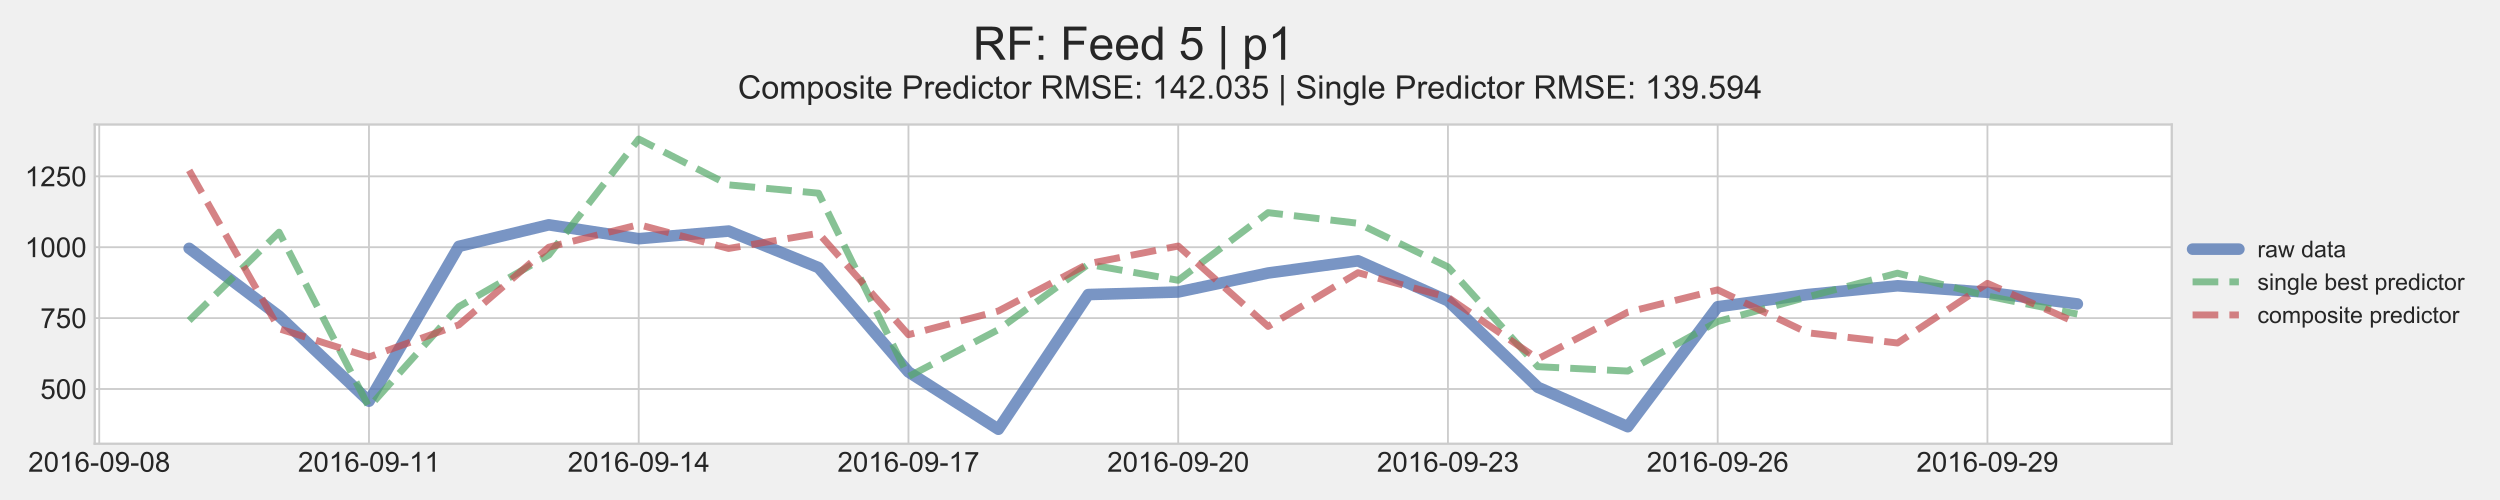
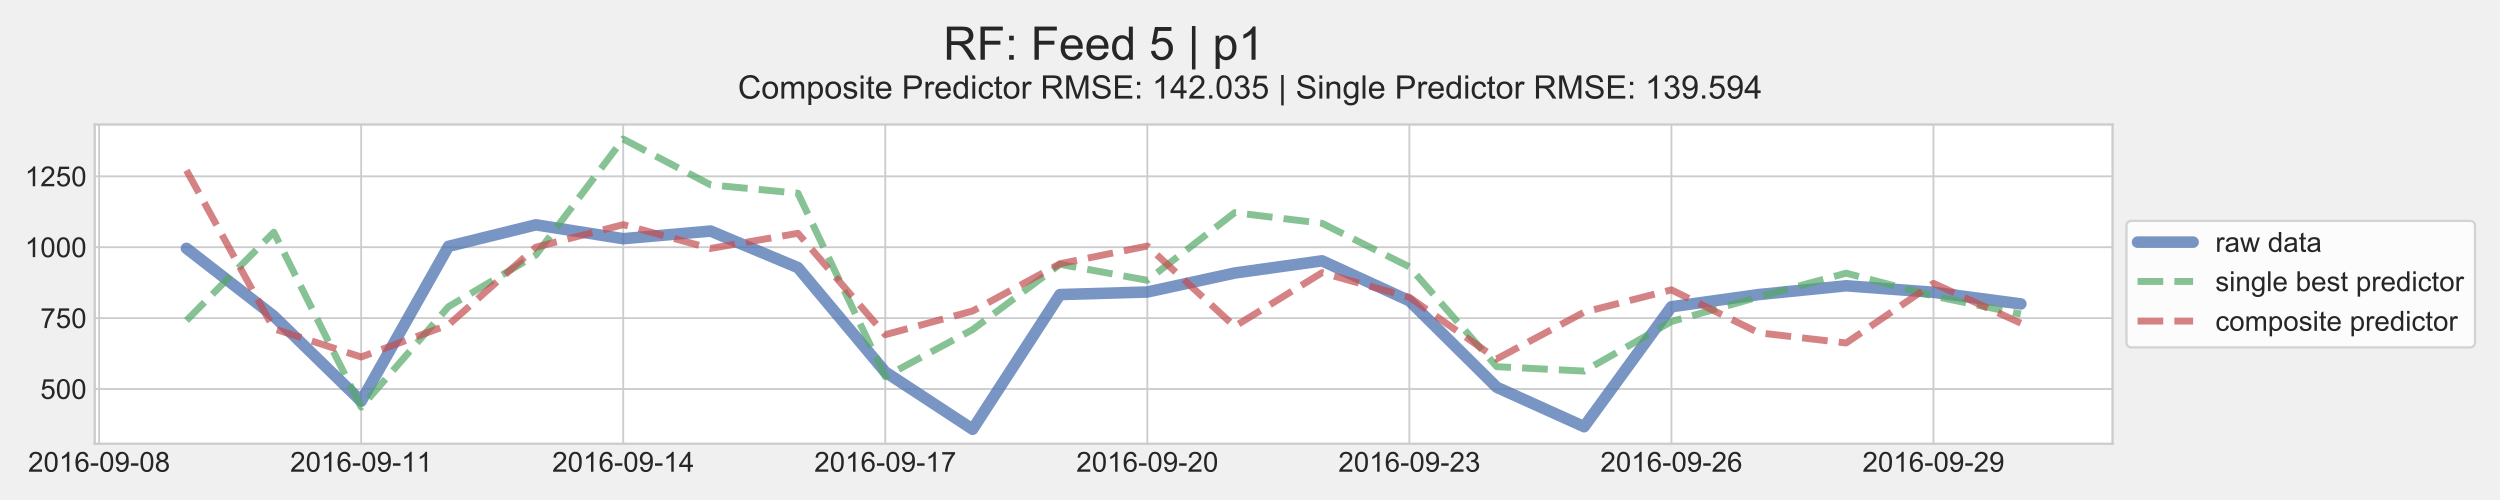
<svg xmlns="http://www.w3.org/2000/svg" xmlns:xlink="http://www.w3.org/1999/xlink" height="216pt" version="1.1" viewBox="0 0 1080 216" width="1080pt">
  <defs>
    <style type="text/css">
*{stroke-linecap:butt;stroke-linejoin:round;}
  </style>
  </defs>
  <g id="figure_1">
    <g id="patch_1">
      <path d="M 0 216  L 1080 216  L 1080 0  L 0 0  z " style="fill:none;" />
    </g>
    <g id="axes_1">
      <g id="patch_2">
-         <path d="M 40.925 191.7  L 938.2 191.7  L 938.2 53.8  L 40.925 53.8  z " style="fill:#ffffff;" />
+         <path d="M 40.925 191.7  L 912.625 191.7  L 912.625 53.8  L 40.925 53.8  z " style="fill:#ffffff;" />
      </g>
      <g id="matplotlib.axis_1">
        <g id="xtick_1">
          <g id="line2d_1">
-             <path clip-path="url(#pba08dff3b2)" d="M 42.867 191.7  L 42.867 53.8  " style="fill:none;stroke:#cccccc;stroke-linecap:round;stroke-width:0.8;" />
+             <path clip-path="url(#pf56fa32359)" d="M 42.812 191.7  L 42.812 53.8  " style="fill:none;stroke:#cccccc;stroke-linecap:round;stroke-width:0.8;" />
          </g>
          <g id="line2d_2" />
          <g id="text_1">
            <defs>
              <path d="M 50.344 8.453  L 50.344 0  L 3.031 0  Q 2.938 3.172 4.047 6.109  Q 5.859 10.938 9.828 15.625  Q 13.812 20.312 21.344 26.469  Q 33.016 36.031 37.109 41.625  Q 41.219 47.219 41.219 52.203  Q 41.219 57.422 37.469 61  Q 33.734 64.594 27.734 64.594  Q 21.391 64.594 17.578 60.781  Q 13.766 56.984 13.719 50.25  L 4.688 51.172  Q 5.609 61.281 11.656 66.578  Q 17.719 71.875 27.938 71.875  Q 38.234 71.875 44.234 66.156  Q 50.25 60.453 50.25 52  Q 50.25 47.703 48.484 43.547  Q 46.734 39.406 42.656 34.812  Q 38.578 30.219 29.109 22.219  Q 21.188 15.578 18.938 13.203  Q 16.703 10.844 15.234 8.453  z " id="ArialMT-32" />
              <path d="M 4.156 35.297  Q 4.156 48 6.766 55.734  Q 9.375 63.484 14.516 67.672  Q 19.672 71.875 27.484 71.875  Q 33.25 71.875 37.594 69.547  Q 41.938 67.234 44.766 62.859  Q 47.609 58.5 49.219 52.219  Q 50.828 45.953 50.828 35.297  Q 50.828 22.703 48.234 14.969  Q 45.656 7.234 40.5 3  Q 35.359 -1.219 27.484 -1.219  Q 17.141 -1.219 11.234 6.203  Q 4.156 15.141 4.156 35.297  z M 13.188 35.297  Q 13.188 17.672 17.312 11.828  Q 21.438 6 27.484 6  Q 33.547 6 37.672 11.859  Q 41.797 17.719 41.797 35.297  Q 41.797 52.984 37.672 58.781  Q 33.547 64.594 27.391 64.594  Q 21.344 64.594 17.719 59.469  Q 13.188 52.938 13.188 35.297  z " id="ArialMT-30" />
              <path d="M 37.25 0  L 28.469 0  L 28.469 56  Q 25.297 52.984 20.141 49.953  Q 14.984 46.922 10.891 45.406  L 10.891 53.906  Q 18.266 57.375 23.781 62.297  Q 29.297 67.234 31.594 71.875  L 37.25 71.875  z " id="ArialMT-31" />
              <path d="M 49.75 54.047  L 41.016 53.375  Q 39.844 58.547 37.703 60.891  Q 34.125 64.656 28.906 64.656  Q 24.703 64.656 21.531 62.312  Q 17.391 59.281 14.984 53.469  Q 12.594 47.656 12.5 36.922  Q 15.672 41.75 20.266 44.094  Q 24.859 46.438 29.891 46.438  Q 38.672 46.438 44.844 39.969  Q 51.031 33.5 51.031 23.25  Q 51.031 16.5 48.125 10.719  Q 45.219 4.938 40.141 1.859  Q 35.062 -1.219 28.609 -1.219  Q 17.625 -1.219 10.688 6.859  Q 3.766 14.938 3.766 33.5  Q 3.766 54.25 11.422 63.672  Q 18.109 71.875 29.438 71.875  Q 37.891 71.875 43.281 67.141  Q 48.688 62.406 49.75 54.047  z M 13.875 23.188  Q 13.875 18.656 15.797 14.5  Q 17.719 10.359 21.188 8.172  Q 24.656 6 28.469 6  Q 34.031 6 38.031 10.484  Q 42.047 14.984 42.047 22.703  Q 42.047 30.125 38.078 34.391  Q 34.125 38.672 28.125 38.672  Q 22.172 38.672 18.016 34.391  Q 13.875 30.125 13.875 23.188  z " id="ArialMT-36" />
              <path d="M 3.172 21.484  L 3.172 30.328  L 30.172 30.328  L 30.172 21.484  z " id="ArialMT-2d" />
              <path d="M 5.469 16.547  L 13.922 17.328  Q 14.984 11.375 18.016 8.688  Q 21.047 6 25.781 6  Q 29.828 6 32.875 7.859  Q 35.938 9.719 37.891 12.812  Q 39.844 15.922 41.156 21.188  Q 42.484 26.469 42.484 31.938  Q 42.484 32.516 42.438 33.688  Q 39.797 29.5 35.234 26.875  Q 30.672 24.266 25.344 24.266  Q 16.453 24.266 10.297 30.703  Q 4.156 37.156 4.156 47.703  Q 4.156 58.594 10.578 65.234  Q 17 71.875 26.656 71.875  Q 33.641 71.875 39.422 68.109  Q 45.219 64.359 48.219 57.391  Q 51.219 50.438 51.219 37.25  Q 51.219 23.531 48.234 15.406  Q 45.266 7.281 39.375 3.031  Q 33.5 -1.219 25.594 -1.219  Q 17.188 -1.219 11.859 3.438  Q 6.547 8.109 5.469 16.547  z M 41.453 48.141  Q 41.453 55.719 37.422 60.156  Q 33.406 64.594 27.734 64.594  Q 21.875 64.594 17.531 59.812  Q 13.188 55.031 13.188 47.406  Q 13.188 40.578 17.312 36.297  Q 21.438 32.031 27.484 32.031  Q 33.594 32.031 37.516 36.297  Q 41.453 40.578 41.453 48.141  z " id="ArialMT-39" />
              <path d="M 17.672 38.812  Q 12.203 40.828 9.562 44.531  Q 6.938 48.25 6.938 53.422  Q 6.938 61.234 12.547 66.547  Q 18.172 71.875 27.484 71.875  Q 36.859 71.875 42.578 66.422  Q 48.297 60.984 48.297 53.172  Q 48.297 48.188 45.672 44.5  Q 43.062 40.828 37.75 38.812  Q 44.344 36.672 47.781 31.875  Q 51.219 27.094 51.219 20.453  Q 51.219 11.281 44.719 5.031  Q 38.234 -1.219 27.641 -1.219  Q 17.047 -1.219 10.547 5.047  Q 4.047 11.328 4.047 20.703  Q 4.047 27.688 7.594 32.391  Q 11.141 37.109 17.672 38.812  z M 15.922 53.719  Q 15.922 48.641 19.188 45.406  Q 22.469 42.188 27.688 42.188  Q 32.766 42.188 36.016 45.375  Q 39.266 48.578 39.266 53.219  Q 39.266 58.062 35.906 61.359  Q 32.562 64.656 27.594 64.656  Q 22.562 64.656 19.234 61.422  Q 15.922 58.203 15.922 53.719  z M 13.094 20.656  Q 13.094 16.891 14.875 13.375  Q 16.656 9.859 20.172 7.922  Q 23.688 6 27.734 6  Q 34.031 6 38.125 10.047  Q 42.234 14.109 42.234 20.359  Q 42.234 26.703 38.016 30.859  Q 33.797 35.016 27.438 35.016  Q 21.234 35.016 17.156 30.906  Q 13.094 26.812 13.094 20.656  z " id="ArialMT-38" />
            </defs>
-             <g style="fill:#262626;" transform="translate(12.17903 203.7894)scale(0.12 -0.12)">
+             <g style="fill:#262626;" transform="translate(12.12367 203.7894)scale(0.12 -0.12)">
              <use xlink:href="#ArialMT-32" />
              <use x="55.615" xlink:href="#ArialMT-30" />
              <use x="111.23" xlink:href="#ArialMT-31" />
              <use x="166.846" xlink:href="#ArialMT-36" />
              <use x="222.461" xlink:href="#ArialMT-2d" />
              <use x="255.762" xlink:href="#ArialMT-30" />
              <use x="311.377" xlink:href="#ArialMT-39" />
              <use x="366.992" xlink:href="#ArialMT-2d" />
              <use x="400.293" xlink:href="#ArialMT-30" />
              <use x="455.908" xlink:href="#ArialMT-38" />
            </g>
          </g>
        </g>
        <g id="xtick_2">
          <g id="line2d_3">
-             <path clip-path="url(#pba08dff3b2)" d="M 159.396 191.7  L 159.396 53.8  " style="fill:none;stroke:#cccccc;stroke-linecap:round;stroke-width:0.8;" />
+             <path clip-path="url(#pf56fa32359)" d="M 156.02 191.7  L 156.02 53.8  " style="fill:none;stroke:#cccccc;stroke-linecap:round;stroke-width:0.8;" />
          </g>
          <g id="line2d_4" />
          <g id="text_2">
-             <g style="fill:#262626;" transform="translate(128.7148 203.7894)scale(0.12 -0.12)">
+             <g style="fill:#262626;" transform="translate(125.338 203.7894)scale(0.12 -0.12)">
              <use xlink:href="#ArialMT-32" />
              <use x="55.615" xlink:href="#ArialMT-30" />
              <use x="111.23" xlink:href="#ArialMT-31" />
              <use x="166.846" xlink:href="#ArialMT-36" />
              <use x="222.461" xlink:href="#ArialMT-2d" />
              <use x="255.762" xlink:href="#ArialMT-30" />
              <use x="311.377" xlink:href="#ArialMT-39" />
              <use x="366.992" xlink:href="#ArialMT-2d" />
              <use x="400.293" xlink:href="#ArialMT-31" />
              <use x="455.799" xlink:href="#ArialMT-31" />
            </g>
          </g>
        </g>
        <g id="xtick_3">
          <g id="line2d_5">
-             <path clip-path="url(#pba08dff3b2)" d="M 275.926 191.7  L 275.926 53.8  " style="fill:none;stroke:#cccccc;stroke-linecap:round;stroke-width:0.8;" />
+             <path clip-path="url(#pf56fa32359)" d="M 269.227 191.7  L 269.227 53.8  " style="fill:none;stroke:#cccccc;stroke-linecap:round;stroke-width:0.8;" />
          </g>
          <g id="line2d_6" />
          <g id="text_3">
            <defs>
              <path d="M 32.328 0  L 32.328 17.141  L 1.266 17.141  L 1.266 25.203  L 33.938 71.578  L 41.109 71.578  L 41.109 25.203  L 50.781 25.203  L 50.781 17.141  L 41.109 17.141  L 41.109 0  z M 32.328 25.203  L 32.328 57.469  L 9.906 25.203  z " id="ArialMT-34" />
            </defs>
-             <g style="fill:#262626;" transform="translate(245.2375 203.7894)scale(0.12 -0.12)">
+             <g style="fill:#262626;" transform="translate(238.5393 203.7894)scale(0.12 -0.12)">
              <use xlink:href="#ArialMT-32" />
              <use x="55.615" xlink:href="#ArialMT-30" />
              <use x="111.23" xlink:href="#ArialMT-31" />
              <use x="166.846" xlink:href="#ArialMT-36" />
              <use x="222.461" xlink:href="#ArialMT-2d" />
              <use x="255.762" xlink:href="#ArialMT-30" />
              <use x="311.377" xlink:href="#ArialMT-39" />
              <use x="366.992" xlink:href="#ArialMT-2d" />
              <use x="400.293" xlink:href="#ArialMT-31" />
              <use x="455.908" xlink:href="#ArialMT-34" />
            </g>
          </g>
        </g>
        <g id="xtick_4">
          <g id="line2d_7">
-             <path clip-path="url(#pba08dff3b2)" d="M 392.455 191.7  L 392.455 53.8  " style="fill:none;stroke:#cccccc;stroke-linecap:round;stroke-width:0.8;" />
+             <path clip-path="url(#pf56fa32359)" d="M 382.435 191.7  L 382.435 53.8  " style="fill:none;stroke:#cccccc;stroke-linecap:round;stroke-width:0.8;" />
          </g>
          <g id="line2d_8" />
          <g id="text_4">
            <defs>
              <path d="M 4.734 62.203  L 4.734 70.656  L 51.078 70.656  L 51.078 63.812  Q 44.234 56.547 37.516 44.484  Q 30.812 32.422 27.156 19.672  Q 24.516 10.688 23.781 0  L 14.75 0  Q 14.891 8.453 18.062 20.406  Q 21.234 32.375 27.172 43.484  Q 33.109 54.594 39.797 62.203  z " id="ArialMT-37" />
            </defs>
-             <g style="fill:#262626;" transform="translate(361.7667 203.7894)scale(0.12 -0.12)">
+             <g style="fill:#262626;" transform="translate(351.747 203.7894)scale(0.12 -0.12)">
              <use xlink:href="#ArialMT-32" />
              <use x="55.615" xlink:href="#ArialMT-30" />
              <use x="111.23" xlink:href="#ArialMT-31" />
              <use x="166.846" xlink:href="#ArialMT-36" />
              <use x="222.461" xlink:href="#ArialMT-2d" />
              <use x="255.762" xlink:href="#ArialMT-30" />
              <use x="311.377" xlink:href="#ArialMT-39" />
              <use x="366.992" xlink:href="#ArialMT-2d" />
              <use x="400.293" xlink:href="#ArialMT-31" />
              <use x="455.908" xlink:href="#ArialMT-37" />
            </g>
          </g>
        </g>
        <g id="xtick_5">
          <g id="line2d_9">
-             <path clip-path="url(#pba08dff3b2)" d="M 508.984 191.7  L 508.984 53.8  " style="fill:none;stroke:#cccccc;stroke-linecap:round;stroke-width:0.8;" />
+             <path clip-path="url(#pf56fa32359)" d="M 495.643 191.7  L 495.643 53.8  " style="fill:none;stroke:#cccccc;stroke-linecap:round;stroke-width:0.8;" />
          </g>
          <g id="line2d_10" />
          <g id="text_5">
-             <g style="fill:#262626;" transform="translate(478.2959 203.7894)scale(0.12 -0.12)">
+             <g style="fill:#262626;" transform="translate(464.9548 203.7894)scale(0.12 -0.12)">
              <use xlink:href="#ArialMT-32" />
              <use x="55.615" xlink:href="#ArialMT-30" />
              <use x="111.23" xlink:href="#ArialMT-31" />
              <use x="166.846" xlink:href="#ArialMT-36" />
              <use x="222.461" xlink:href="#ArialMT-2d" />
              <use x="255.762" xlink:href="#ArialMT-30" />
              <use x="311.377" xlink:href="#ArialMT-39" />
              <use x="366.992" xlink:href="#ArialMT-2d" />
              <use x="400.293" xlink:href="#ArialMT-32" />
              <use x="455.908" xlink:href="#ArialMT-30" />
            </g>
          </g>
        </g>
        <g id="xtick_6">
          <g id="line2d_11">
-             <path clip-path="url(#pba08dff3b2)" d="M 625.513 191.7  L 625.513 53.8  " style="fill:none;stroke:#cccccc;stroke-linecap:round;stroke-width:0.8;" />
+             <path clip-path="url(#pf56fa32359)" d="M 608.851 191.7  L 608.851 53.8  " style="fill:none;stroke:#cccccc;stroke-linecap:round;stroke-width:0.8;" />
          </g>
          <g id="line2d_12" />
          <g id="text_6">
            <defs>
              <path d="M 4.203 18.891  L 12.984 20.062  Q 14.5 12.594 18.141 9.297  Q 21.781 6 27 6  Q 33.203 6 37.469 10.297  Q 41.75 14.594 41.75 20.953  Q 41.75 27 37.797 30.922  Q 33.844 34.859 27.734 34.859  Q 25.25 34.859 21.531 33.891  L 22.516 41.609  Q 23.391 41.5 23.922 41.5  Q 29.547 41.5 34.031 44.422  Q 38.531 47.359 38.531 53.469  Q 38.531 58.297 35.25 61.469  Q 31.984 64.656 26.812 64.656  Q 21.688 64.656 18.266 61.422  Q 14.844 58.203 13.875 51.766  L 5.078 53.328  Q 6.688 62.156 12.391 67.016  Q 18.109 71.875 26.609 71.875  Q 32.469 71.875 37.391 69.359  Q 42.328 66.844 44.938 62.5  Q 47.562 58.156 47.562 53.266  Q 47.562 48.641 45.062 44.828  Q 42.578 41.016 37.703 38.766  Q 44.047 37.312 47.562 32.688  Q 51.078 28.078 51.078 21.141  Q 51.078 11.766 44.234 5.25  Q 37.406 -1.266 26.953 -1.266  Q 17.531 -1.266 11.297 4.344  Q 5.078 9.969 4.203 18.891  z " id="ArialMT-33" />
            </defs>
-             <g style="fill:#262626;" transform="translate(594.8251 203.7894)scale(0.12 -0.12)">
+             <g style="fill:#262626;" transform="translate(578.1626 203.7894)scale(0.12 -0.12)">
              <use xlink:href="#ArialMT-32" />
              <use x="55.615" xlink:href="#ArialMT-30" />
              <use x="111.23" xlink:href="#ArialMT-31" />
              <use x="166.846" xlink:href="#ArialMT-36" />
              <use x="222.461" xlink:href="#ArialMT-2d" />
              <use x="255.762" xlink:href="#ArialMT-30" />
              <use x="311.377" xlink:href="#ArialMT-39" />
              <use x="366.992" xlink:href="#ArialMT-2d" />
              <use x="400.293" xlink:href="#ArialMT-32" />
              <use x="455.908" xlink:href="#ArialMT-33" />
            </g>
          </g>
        </g>
        <g id="xtick_7">
          <g id="line2d_13">
-             <path clip-path="url(#pba08dff3b2)" d="M 742.042 191.7  L 742.042 53.8  " style="fill:none;stroke:#cccccc;stroke-linecap:round;stroke-width:0.8;" />
+             <path clip-path="url(#pf56fa32359)" d="M 722.059 191.7  L 722.059 53.8  " style="fill:none;stroke:#cccccc;stroke-linecap:round;stroke-width:0.8;" />
          </g>
          <g id="line2d_14" />
          <g id="text_7">
-             <g style="fill:#262626;" transform="translate(711.3544 203.7894)scale(0.12 -0.12)">
+             <g style="fill:#262626;" transform="translate(691.3704 203.7894)scale(0.12 -0.12)">
              <use xlink:href="#ArialMT-32" />
              <use x="55.615" xlink:href="#ArialMT-30" />
              <use x="111.23" xlink:href="#ArialMT-31" />
              <use x="166.846" xlink:href="#ArialMT-36" />
              <use x="222.461" xlink:href="#ArialMT-2d" />
              <use x="255.762" xlink:href="#ArialMT-30" />
              <use x="311.377" xlink:href="#ArialMT-39" />
              <use x="366.992" xlink:href="#ArialMT-2d" />
              <use x="400.293" xlink:href="#ArialMT-32" />
              <use x="455.908" xlink:href="#ArialMT-36" />
            </g>
          </g>
        </g>
        <g id="xtick_8">
          <g id="line2d_15">
-             <path clip-path="url(#pba08dff3b2)" d="M 858.572 191.7  L 858.572 53.8  " style="fill:none;stroke:#cccccc;stroke-linecap:round;stroke-width:0.8;" />
+             <path clip-path="url(#pf56fa32359)" d="M 835.266 191.7  L 835.266 53.8  " style="fill:none;stroke:#cccccc;stroke-linecap:round;stroke-width:0.8;" />
          </g>
          <g id="line2d_16" />
          <g id="text_8">
-             <g style="fill:#262626;" transform="translate(827.8836 203.7894)scale(0.12 -0.12)">
+             <g style="fill:#262626;" transform="translate(804.5782 203.7894)scale(0.12 -0.12)">
              <use xlink:href="#ArialMT-32" />
              <use x="55.615" xlink:href="#ArialMT-30" />
              <use x="111.23" xlink:href="#ArialMT-31" />
              <use x="166.846" xlink:href="#ArialMT-36" />
              <use x="222.461" xlink:href="#ArialMT-2d" />
              <use x="255.762" xlink:href="#ArialMT-30" />
              <use x="311.377" xlink:href="#ArialMT-39" />
              <use x="366.992" xlink:href="#ArialMT-2d" />
              <use x="400.293" xlink:href="#ArialMT-32" />
              <use x="455.908" xlink:href="#ArialMT-39" />
            </g>
          </g>
        </g>
      </g>
      <g id="matplotlib.axis_2">
        <g id="ytick_1">
          <g id="line2d_17">
-             <path clip-path="url(#pba08dff3b2)" d="M 40.925 168.039  L 938.2 168.039  " style="fill:none;stroke:#cccccc;stroke-linecap:round;stroke-width:0.8;" />
+             <path clip-path="url(#pf56fa32359)" d="M 40.925 168.039  L 912.625 168.039  " style="fill:none;stroke:#cccccc;stroke-linecap:round;stroke-width:0.8;" />
          </g>
          <g id="line2d_18" />
          <g id="text_9">
            <defs>
              <path d="M 4.156 18.75  L 13.375 19.531  Q 14.406 12.797 18.141 9.391  Q 21.875 6 27.156 6  Q 33.5 6 37.891 10.781  Q 42.281 15.578 42.281 23.484  Q 42.281 31 38.062 35.344  Q 33.844 39.703 27 39.703  Q 22.75 39.703 19.328 37.766  Q 15.922 35.844 13.969 32.766  L 5.719 33.844  L 12.641 70.609  L 48.25 70.609  L 48.25 62.203  L 19.672 62.203  L 15.828 42.969  Q 22.266 47.469 29.344 47.469  Q 38.719 47.469 45.156 40.969  Q 51.609 34.469 51.609 24.266  Q 51.609 14.547 45.953 7.469  Q 39.062 -1.219 27.156 -1.219  Q 17.391 -1.219 11.203 4.25  Q 5.031 9.719 4.156 18.75  z " id="ArialMT-35" />
            </defs>
            <g style="fill:#262626;" transform="translate(17.40563 172.3337)scale(0.12 -0.12)">
              <use xlink:href="#ArialMT-35" />
              <use x="55.615" xlink:href="#ArialMT-30" />
              <use x="111.23" xlink:href="#ArialMT-30" />
            </g>
          </g>
        </g>
        <g id="ytick_2">
          <g id="line2d_19">
-             <path clip-path="url(#pba08dff3b2)" d="M 40.925 137.418  L 938.2 137.418  " style="fill:none;stroke:#cccccc;stroke-linecap:round;stroke-width:0.8;" />
+             <path clip-path="url(#pf56fa32359)" d="M 40.925 137.418  L 912.625 137.418  " style="fill:none;stroke:#cccccc;stroke-linecap:round;stroke-width:0.8;" />
          </g>
          <g id="line2d_20" />
          <g id="text_10">
            <g style="fill:#262626;" transform="translate(17.40563 141.7127)scale(0.12 -0.12)">
              <use xlink:href="#ArialMT-37" />
              <use x="55.615" xlink:href="#ArialMT-35" />
              <use x="111.23" xlink:href="#ArialMT-30" />
            </g>
          </g>
        </g>
        <g id="ytick_3">
          <g id="line2d_21">
-             <path clip-path="url(#pba08dff3b2)" d="M 40.925 106.797  L 938.2 106.797  " style="fill:none;stroke:#cccccc;stroke-linecap:round;stroke-width:0.8;" />
+             <path clip-path="url(#pf56fa32359)" d="M 40.925 106.797  L 912.625 106.797  " style="fill:none;stroke:#cccccc;stroke-linecap:round;stroke-width:0.8;" />
          </g>
          <g id="line2d_22" />
          <g id="text_11">
            <g style="fill:#262626;" transform="translate(10.7325 111.0916)scale(0.12 -0.12)">
              <use xlink:href="#ArialMT-31" />
              <use x="55.615" xlink:href="#ArialMT-30" />
              <use x="111.23" xlink:href="#ArialMT-30" />
              <use x="166.846" xlink:href="#ArialMT-30" />
            </g>
          </g>
        </g>
        <g id="ytick_4">
          <g id="line2d_23">
-             <path clip-path="url(#pba08dff3b2)" d="M 40.925 76.176  L 938.2 76.176  " style="fill:none;stroke:#cccccc;stroke-linecap:round;stroke-width:0.8;" />
+             <path clip-path="url(#pf56fa32359)" d="M 40.925 76.176  L 912.625 76.176  " style="fill:none;stroke:#cccccc;stroke-linecap:round;stroke-width:0.8;" />
          </g>
          <g id="line2d_24" />
          <g id="text_12">
            <g style="fill:#262626;" transform="translate(10.7325 80.47057)scale(0.12 -0.12)">
              <use xlink:href="#ArialMT-31" />
              <use x="55.615" xlink:href="#ArialMT-32" />
              <use x="111.23" xlink:href="#ArialMT-35" />
              <use x="166.846" xlink:href="#ArialMT-30" />
            </g>
          </g>
        </g>
      </g>
      <g id="line2d_25">
-         <path clip-path="url(#pba08dff3b2)" d="M 81.71 107.287  L 120.553 136.561  L 159.396 173.306  L 198.239 106.429  L 237.083 97.121  L 275.926 103.122  L 314.769 99.815  L 353.612 115.616  L 392.455 160.69  L 431.298 185.432  L 470.141 127.252  L 508.984 126.149  L 547.827 117.943  L 586.67 112.676  L 625.513 129.946  L 664.356 167.304  L 703.199 184.329  L 742.042 132.519  L 780.886 127.252  L 819.729 123.455  L 858.572 126.272  L 897.415 131.294  " style="fill:none;stroke:#4c72b0;stroke-linecap:round;stroke-opacity:0.75;stroke-width:5;" />
+         <path clip-path="url(#pf56fa32359)" d="M 80.548 107.287  L 118.284 136.561  L 156.02 173.306  L 193.756 106.429  L 231.491 97.121  L 269.227 103.122  L 306.963 99.815  L 344.699 115.616  L 382.435 160.69  L 420.171 185.432  L 457.907 127.252  L 495.643 126.149  L 533.379 117.943  L 571.115 112.676  L 608.851 129.946  L 646.587 167.304  L 684.323 184.329  L 722.059 132.519  L 759.794 127.252  L 797.53 123.455  L 835.266 126.272  L 873.002 131.294  " style="fill:none;stroke:#4c72b0;stroke-linecap:round;stroke-opacity:0.75;stroke-width:5;" />
      </g>
      <g id="line2d_26">
-         <path clip-path="url(#pba08dff3b2)" d="M 81.71 138.469  L 120.553 100.31  L 159.396 175.871  L 198.239 132.469  L 237.083 110.153  L 275.926 60.068  L 314.769 79.863  L 353.612 83.451  L 392.455 162.701  L 431.298 142.395  L 470.141 114.188  L 508.984 121.081  L 547.827 91.864  L 586.67 96.458  L 625.513 115.287  L 664.356 158.407  L 703.199 160.305  L 742.042 138.901  L 780.886 128.265  L 819.729 118.007  L 858.572 127.892  L 897.415 135.69  " style="fill:none;stroke:#55a868;stroke-dasharray:11.1,4.8;stroke-dashoffset:0;stroke-opacity:0.7;stroke-width:3;" />
+         <path clip-path="url(#pf56fa32359)" d="M 80.548 138.469  L 118.284 100.31  L 156.02 175.871  L 193.756 132.469  L 231.491 110.153  L 269.227 60.068  L 306.963 79.863  L 344.699 83.451  L 382.435 162.701  L 420.171 142.395  L 457.907 114.188  L 495.643 121.081  L 533.379 91.864  L 571.115 96.458  L 608.851 115.287  L 646.587 158.407  L 684.323 160.305  L 722.059 138.901  L 759.794 128.265  L 797.53 118.007  L 835.266 127.892  L 873.002 135.69  " style="fill:none;stroke:#55a868;stroke-dasharray:11.1,4.8;stroke-dashoffset:0;stroke-opacity:0.7;stroke-width:3;" />
      </g>
      <g id="line2d_27">
-         <path clip-path="url(#pba08dff3b2)" d="M 81.71 73.593  L 120.553 142.018  L 159.396 154.218  L 198.239 140.33  L 237.083 106.801  L 275.926 97.045  L 314.769 107.336  L 353.612 100.778  L 392.455 144.593  L 431.298 134.352  L 470.141 113.931  L 508.984 106.294  L 547.827 141.008  L 586.67 117.811  L 625.513 128.445  L 664.356 155.044  L 703.199 134.86  L 742.042 125.218  L 780.886 143.761  L 819.729 148.175  L 858.572 122.415  L 897.415 139.6  " style="fill:none;stroke:#c44e52;stroke-dasharray:11.1,4.8;stroke-dashoffset:0;stroke-opacity:0.7;stroke-width:3;" />
+         <path clip-path="url(#pf56fa32359)" d="M 80.548 73.593  L 118.284 142.018  L 156.02 154.218  L 193.756 140.33  L 231.491 106.801  L 269.227 97.045  L 306.963 107.336  L 344.699 100.778  L 382.435 144.593  L 420.171 134.352  L 457.907 113.931  L 495.643 106.294  L 533.379 141.008  L 571.115 117.811  L 608.851 128.445  L 646.587 155.044  L 684.323 134.86  L 722.059 125.218  L 759.794 143.761  L 797.53 148.175  L 835.266 122.415  L 873.002 139.6  " style="fill:none;stroke:#c44e52;stroke-dasharray:11.1,4.8;stroke-dashoffset:0;stroke-opacity:0.7;stroke-width:3;" />
      </g>
      <g id="patch_3">
        <path d="M 40.925 191.7  L 40.925 53.8  " style="fill:none;stroke:#cccccc;stroke-linecap:square;stroke-linejoin:miter;" />
      </g>
      <g id="patch_4">
-         <path d="M 938.2 191.7  L 938.2 53.8  " style="fill:none;stroke:#cccccc;stroke-linecap:square;stroke-linejoin:miter;" />
+         <path d="M 912.625 191.7  L 912.625 53.8  " style="fill:none;stroke:#cccccc;stroke-linecap:square;stroke-linejoin:miter;" />
      </g>
      <g id="patch_5">
-         <path d="M 40.925 191.7  L 938.2 191.7  " style="fill:none;stroke:#cccccc;stroke-linecap:square;stroke-linejoin:miter;" />
+         <path d="M 40.925 191.7  L 912.625 191.7  " style="fill:none;stroke:#cccccc;stroke-linecap:square;stroke-linejoin:miter;" />
      </g>
      <g id="patch_6">
-         <path d="M 40.925 53.8  L 938.2 53.8  " style="fill:none;stroke:#cccccc;stroke-linecap:square;stroke-linejoin:miter;" />
+         <path d="M 40.925 53.8  L 912.625 53.8  " style="fill:none;stroke:#cccccc;stroke-linecap:square;stroke-linejoin:miter;" />
      </g>
      <g id="text_13">
        <defs>
          <path d="M 7.859 0  L 7.859 71.578  L 39.594 71.578  Q 49.172 71.578 54.141 69.641  Q 59.125 67.719 62.109 62.828  Q 65.094 57.953 65.094 52.047  Q 65.094 44.438 60.156 39.203  Q 55.219 33.984 44.922 32.562  Q 48.688 30.766 50.641 29  Q 54.781 25.203 58.5 19.484  L 70.953 0  L 59.031 0  L 49.562 14.891  Q 45.406 21.344 42.719 24.75  Q 40.047 28.172 37.922 29.531  Q 35.797 30.906 33.594 31.453  Q 31.984 31.781 28.328 31.781  L 17.328 31.781  L 17.328 0  z M 17.328 39.984  L 37.703 39.984  Q 44.188 39.984 47.844 41.328  Q 51.516 42.672 53.422 45.625  Q 55.328 48.578 55.328 52.047  Q 55.328 57.125 51.641 60.391  Q 47.953 63.672 39.984 63.672  L 17.328 63.672  z " id="ArialMT-52" />
          <path d="M 8.203 0  L 8.203 71.578  L 56.5 71.578  L 56.5 63.141  L 17.672 63.141  L 17.672 40.969  L 51.266 40.969  L 51.266 32.516  L 17.672 32.516  L 17.672 0  z " id="ArialMT-46" />
          <path d="M 9.031 41.844  L 9.031 51.859  L 19.047 51.859  L 19.047 41.844  z M 9.031 0  L 9.031 10.016  L 19.047 10.016  L 19.047 0  z " id="ArialMT-3a" />
          <path id="ArialMT-20" />
          <path d="M 42.094 16.703  L 51.172 15.578  Q 49.031 7.625 43.219 3.219  Q 37.406 -1.172 28.375 -1.172  Q 17 -1.172 10.328 5.828  Q 3.656 12.844 3.656 25.484  Q 3.656 38.578 10.391 45.797  Q 17.141 53.031 27.875 53.031  Q 38.281 53.031 44.875 45.953  Q 51.469 38.875 51.469 26.031  Q 51.469 25.25 51.422 23.688  L 12.75 23.688  Q 13.234 15.141 17.578 10.594  Q 21.922 6.062 28.422 6.062  Q 33.25 6.062 36.672 8.594  Q 40.094 11.141 42.094 16.703  z M 13.234 30.906  L 42.188 30.906  Q 41.609 37.453 38.875 40.719  Q 34.672 45.797 27.984 45.797  Q 21.922 45.797 17.797 41.75  Q 13.672 37.703 13.234 30.906  z " id="ArialMT-65" />
          <path d="M 40.234 0  L 40.234 6.547  Q 35.297 -1.172 25.734 -1.172  Q 19.531 -1.172 14.328 2.25  Q 9.125 5.672 6.266 11.797  Q 3.422 17.922 3.422 25.875  Q 3.422 33.641 6 39.969  Q 8.594 46.297 13.766 49.656  Q 18.953 53.031 25.344 53.031  Q 30.031 53.031 33.688 51.047  Q 37.359 49.078 39.656 45.906  L 39.656 71.578  L 48.391 71.578  L 48.391 0  z M 12.453 25.875  Q 12.453 15.922 16.641 10.984  Q 20.844 6.062 26.562 6.062  Q 32.328 6.062 36.344 10.766  Q 40.375 15.484 40.375 25.141  Q 40.375 35.797 36.266 40.766  Q 32.172 45.75 26.172 45.75  Q 20.312 45.75 16.375 40.969  Q 12.453 36.188 12.453 25.875  z " id="ArialMT-64" />
          <path d="M 9.188 -21.047  L 9.188 72.797  L 16.844 72.797  L 16.844 -21.047  z " id="ArialMT-7c" />
          <path d="M 6.594 -19.875  L 6.594 51.859  L 14.594 51.859  L 14.594 45.125  Q 17.438 49.078 21 51.047  Q 24.562 53.031 29.641 53.031  Q 36.281 53.031 41.359 49.609  Q 46.438 46.188 49.016 39.953  Q 51.609 33.734 51.609 26.312  Q 51.609 18.359 48.75 11.984  Q 45.906 5.609 40.453 2.219  Q 35.016 -1.172 29 -1.172  Q 24.609 -1.172 21.109 0.688  Q 17.625 2.547 15.375 5.375  L 15.375 -19.875  z M 14.547 25.641  Q 14.547 15.625 18.594 10.844  Q 22.656 6.062 28.422 6.062  Q 34.281 6.062 38.453 11.016  Q 42.625 15.969 42.625 26.375  Q 42.625 36.281 38.547 41.203  Q 34.469 46.141 28.812 46.141  Q 23.188 46.141 18.859 40.891  Q 14.547 35.641 14.547 25.641  z " id="ArialMT-70" />
        </defs>
-         <g style="fill:#262626;" transform="translate(420.2703 25.8)scale(0.2 -0.2)">
+         <g style="fill:#262626;" transform="translate(407.4828 25.8)scale(0.2 -0.2)">
          <use xlink:href="#ArialMT-52" />
          <use x="72.217" xlink:href="#ArialMT-46" />
          <use x="133.301" xlink:href="#ArialMT-3a" />
          <use x="161.084" xlink:href="#ArialMT-20" />
          <use x="188.867" xlink:href="#ArialMT-46" />
          <use x="249.951" xlink:href="#ArialMT-65" />
          <use x="305.566" xlink:href="#ArialMT-65" />
          <use x="361.182" xlink:href="#ArialMT-64" />
          <use x="416.797" xlink:href="#ArialMT-20" />
          <use x="444.58" xlink:href="#ArialMT-35" />
          <use x="500.195" xlink:href="#ArialMT-20" />
          <use x="527.979" xlink:href="#ArialMT-7c" />
          <use x="553.955" xlink:href="#ArialMT-20" />
          <use x="581.738" xlink:href="#ArialMT-70" />
          <use x="637.354" xlink:href="#ArialMT-31" />
        </g>
      </g>
      <g id="legend_1">
+         <g id="patch_7">
+           <path d="M 921.025 150.082  L 1066.808 150.082  Q 1069.208 150.082 1069.208 147.682  L 1069.208 97.818  Q 1069.208 95.418 1066.808 95.418  L 921.025 95.418  Q 918.625 95.418 918.625 97.818  L 918.625 147.682  Q 918.625 150.082 921.025 150.082  z " style="fill:#ffffff;opacity:0.8;stroke:#cccccc;stroke-linejoin:miter;" />
+         </g>
        <g id="line2d_28">
-           <path d="M 947.2 107.631  L 967.2 107.631  " style="fill:none;stroke:#4c72b0;stroke-linecap:round;stroke-opacity:0.75;stroke-width:5;" />
+           <path d="M 923.425 104.608  L 947.425 104.608  " style="fill:none;stroke:#4c72b0;stroke-linecap:round;stroke-opacity:0.75;stroke-width:5;" />
        </g>
        <g id="line2d_29" />
        <g id="text_14">
          <defs>
            <path d="M 6.5 0  L 6.5 51.859  L 14.406 51.859  L 14.406 44  Q 17.438 49.516 20 51.266  Q 22.562 53.031 25.641 53.031  Q 30.078 53.031 34.672 50.203  L 31.641 42.047  Q 28.422 43.953 25.203 43.953  Q 22.312 43.953 20.016 42.219  Q 17.719 40.484 16.75 37.406  Q 15.281 32.719 15.281 27.156  L 15.281 0  z " id="ArialMT-72" />
            <path d="M 40.438 6.391  Q 35.547 2.25 31.031 0.531  Q 26.516 -1.172 21.344 -1.172  Q 12.797 -1.172 8.203 3  Q 3.609 7.172 3.609 13.672  Q 3.609 17.484 5.344 20.625  Q 7.078 23.781 9.891 25.688  Q 12.703 27.594 16.219 28.562  Q 18.797 29.25 24.031 29.891  Q 34.672 31.156 39.703 32.906  Q 39.75 34.719 39.75 35.203  Q 39.75 40.578 37.25 42.781  Q 33.891 45.75 27.25 45.75  Q 21.047 45.75 18.094 43.578  Q 15.141 41.406 13.719 35.891  L 5.125 37.062  Q 6.297 42.578 8.984 45.969  Q 11.672 49.359 16.75 51.188  Q 21.828 53.031 28.516 53.031  Q 35.156 53.031 39.297 51.469  Q 43.453 49.906 45.406 47.531  Q 47.359 45.172 48.141 41.547  Q 48.578 39.312 48.578 33.453  L 48.578 21.734  Q 48.578 9.469 49.141 6.219  Q 49.703 2.984 51.375 0  L 42.188 0  Q 40.828 2.734 40.438 6.391  z M 39.703 26.031  Q 34.906 24.078 25.344 22.703  Q 19.922 21.922 17.672 20.938  Q 15.438 19.969 14.203 18.094  Q 12.984 16.219 12.984 13.922  Q 12.984 10.406 15.641 8.062  Q 18.312 5.719 23.438 5.719  Q 28.516 5.719 32.469 7.938  Q 36.422 10.156 38.281 14.016  Q 39.703 17 39.703 22.797  z " id="ArialMT-61" />
            <path d="M 16.156 0  L 0.297 51.859  L 9.375 51.859  L 17.625 21.922  L 20.703 10.797  Q 20.906 11.625 23.391 21.484  L 31.641 51.859  L 40.672 51.859  L 48.438 21.781  L 51.031 11.859  L 54 21.875  L 62.891 51.859  L 71.438 51.859  L 55.219 0  L 46.094 0  L 37.844 31.062  L 35.844 39.891  L 25.344 0  z " id="ArialMT-77" />
            <path d="M 25.781 7.859  L 27.047 0.094  Q 23.344 -0.688 20.406 -0.688  Q 15.625 -0.688 12.984 0.828  Q 10.359 2.344 9.281 4.812  Q 8.203 7.281 8.203 15.188  L 8.203 45.016  L 1.766 45.016  L 1.766 51.859  L 8.203 51.859  L 8.203 64.703  L 16.938 69.969  L 16.938 51.859  L 25.781 51.859  L 25.781 45.016  L 16.938 45.016  L 16.938 14.703  Q 16.938 10.938 17.406 9.859  Q 17.875 8.797 18.922 8.156  Q 19.969 7.516 21.922 7.516  Q 23.391 7.516 25.781 7.859  z " id="ArialMT-74" />
          </defs>
-           <g style="fill:#262626;" transform="translate(975.2 111.1312)scale(0.1 -0.1)">
+           <g style="fill:#262626;" transform="translate(957.025 108.8075)scale(0.12 -0.12)">
            <use xlink:href="#ArialMT-72" />
            <use x="33.301" xlink:href="#ArialMT-61" />
            <use x="88.916" xlink:href="#ArialMT-77" />
            <use x="161.133" xlink:href="#ArialMT-20" />
            <use x="188.916" xlink:href="#ArialMT-64" />
            <use x="244.531" xlink:href="#ArialMT-61" />
            <use x="300.146" xlink:href="#ArialMT-74" />
            <use x="327.93" xlink:href="#ArialMT-61" />
          </g>
        </g>
        <g id="line2d_30">
-           <path d="M 947.2 121.777  L 967.2 121.777  " style="fill:none;stroke:#55a868;stroke-dasharray:11.1,4.8;stroke-dashoffset:0;stroke-opacity:0.7;stroke-width:3;" />
+           <path d="M 923.425 121.582  L 947.425 121.582  " style="fill:none;stroke:#55a868;stroke-dasharray:11.1,4.8;stroke-dashoffset:0;stroke-opacity:0.7;stroke-width:3;" />
        </g>
        <g id="line2d_31" />
        <g id="text_15">
          <defs>
            <path d="M 3.078 15.484  L 11.766 16.844  Q 12.5 11.625 15.844 8.844  Q 19.188 6.062 25.203 6.062  Q 31.25 6.062 34.172 8.516  Q 37.109 10.984 37.109 14.312  Q 37.109 17.281 34.516 19  Q 32.719 20.172 25.531 21.969  Q 15.875 24.422 12.141 26.203  Q 8.406 27.984 6.469 31.125  Q 4.547 34.281 4.547 38.094  Q 4.547 41.547 6.125 44.5  Q 7.719 47.469 10.453 49.422  Q 12.5 50.922 16.031 51.969  Q 19.578 53.031 23.641 53.031  Q 29.734 53.031 34.344 51.266  Q 38.969 49.516 41.156 46.5  Q 43.359 43.5 44.188 38.484  L 35.594 37.312  Q 35.016 41.312 32.203 43.547  Q 29.391 45.797 24.266 45.797  Q 18.219 45.797 15.625 43.797  Q 13.031 41.797 13.031 39.109  Q 13.031 37.406 14.109 36.031  Q 15.188 34.625 17.484 33.688  Q 18.797 33.203 25.25 31.453  Q 34.578 28.953 38.25 27.359  Q 41.938 25.781 44.031 22.75  Q 46.141 19.734 46.141 15.234  Q 46.141 10.844 43.578 6.953  Q 41.016 3.078 36.172 0.953  Q 31.344 -1.172 25.25 -1.172  Q 15.141 -1.172 9.844 3.031  Q 4.547 7.234 3.078 15.484  z " id="ArialMT-73" />
            <path d="M 6.641 61.469  L 6.641 71.578  L 15.438 71.578  L 15.438 61.469  z M 6.641 0  L 6.641 51.859  L 15.438 51.859  L 15.438 0  z " id="ArialMT-69" />
            <path d="M 6.594 0  L 6.594 51.859  L 14.5 51.859  L 14.5 44.484  Q 20.219 53.031 31 53.031  Q 35.688 53.031 39.625 51.344  Q 43.562 49.656 45.516 46.922  Q 47.469 44.188 48.25 40.438  Q 48.734 37.984 48.734 31.891  L 48.734 0  L 39.938 0  L 39.938 31.547  Q 39.938 36.922 38.906 39.578  Q 37.891 42.234 35.281 43.812  Q 32.672 45.406 29.156 45.406  Q 23.531 45.406 19.453 41.844  Q 15.375 38.281 15.375 28.328  L 15.375 0  z " id="ArialMT-6e" />
            <path d="M 4.984 -4.297  L 13.531 -5.562  Q 14.062 -9.516 16.5 -11.328  Q 19.781 -13.766 25.438 -13.766  Q 31.547 -13.766 34.859 -11.328  Q 38.188 -8.891 39.359 -4.5  Q 40.047 -1.812 39.984 6.781  Q 34.234 0 25.641 0  Q 14.938 0 9.078 7.719  Q 3.219 15.438 3.219 26.219  Q 3.219 33.641 5.906 39.906  Q 8.594 46.188 13.688 49.609  Q 18.797 53.031 25.688 53.031  Q 34.859 53.031 40.828 45.609  L 40.828 51.859  L 48.922 51.859  L 48.922 7.031  Q 48.922 -5.078 46.453 -10.125  Q 44 -15.188 38.641 -18.109  Q 33.297 -21.047 25.484 -21.047  Q 16.219 -21.047 10.5 -16.875  Q 4.781 -12.703 4.984 -4.297  z M 12.25 26.859  Q 12.25 16.656 16.297 11.969  Q 20.359 7.281 26.469 7.281  Q 32.516 7.281 36.609 11.938  Q 40.719 16.609 40.719 26.562  Q 40.719 36.078 36.5 40.906  Q 32.281 45.75 26.312 45.75  Q 20.453 45.75 16.344 40.984  Q 12.25 36.234 12.25 26.859  z " id="ArialMT-67" />
            <path d="M 6.391 0  L 6.391 71.578  L 15.188 71.578  L 15.188 0  z " id="ArialMT-6c" />
            <path d="M 14.703 0  L 6.547 0  L 6.547 71.578  L 15.328 71.578  L 15.328 46.047  Q 20.906 53.031 29.547 53.031  Q 34.328 53.031 38.594 51.094  Q 42.875 49.172 45.625 45.672  Q 48.391 42.188 49.953 37.25  Q 51.516 32.328 51.516 26.703  Q 51.516 13.375 44.922 6.094  Q 38.328 -1.172 29.109 -1.172  Q 19.922 -1.172 14.703 6.5  z M 14.594 26.312  Q 14.594 17 17.141 12.844  Q 21.297 6.062 28.375 6.062  Q 34.125 6.062 38.328 11.062  Q 42.531 16.062 42.531 25.984  Q 42.531 36.141 38.5 40.969  Q 34.469 45.797 28.766 45.797  Q 23 45.797 18.797 40.797  Q 14.594 35.797 14.594 26.312  z " id="ArialMT-62" />
            <path d="M 40.438 19  L 49.078 17.875  Q 47.656 8.938 41.812 3.875  Q 35.984 -1.172 27.484 -1.172  Q 16.844 -1.172 10.375 5.781  Q 3.906 12.75 3.906 25.734  Q 3.906 34.125 6.688 40.422  Q 9.469 46.734 15.156 49.875  Q 20.844 53.031 27.547 53.031  Q 35.984 53.031 41.359 48.75  Q 46.734 44.484 48.25 36.625  L 39.703 35.297  Q 38.484 40.531 35.375 43.156  Q 32.281 45.797 27.875 45.797  Q 21.234 45.797 17.078 41.031  Q 12.938 36.281 12.938 25.984  Q 12.938 15.531 16.938 10.797  Q 20.953 6.062 27.391 6.062  Q 32.562 6.062 36.031 9.234  Q 39.5 12.406 40.438 19  z " id="ArialMT-63" />
            <path d="M 3.328 25.922  Q 3.328 40.328 11.328 47.266  Q 18.016 53.031 27.641 53.031  Q 38.328 53.031 45.109 46.016  Q 51.906 39.016 51.906 26.656  Q 51.906 16.656 48.906 10.906  Q 45.906 5.172 40.156 2  Q 34.422 -1.172 27.641 -1.172  Q 16.75 -1.172 10.031 5.812  Q 3.328 12.797 3.328 25.922  z M 12.359 25.922  Q 12.359 15.969 16.703 11.016  Q 21.047 6.062 27.641 6.062  Q 34.188 6.062 38.531 11.031  Q 42.875 16.016 42.875 26.219  Q 42.875 35.844 38.5 40.797  Q 34.125 45.75 27.641 45.75  Q 21.047 45.75 16.703 40.812  Q 12.359 35.891 12.359 25.922  z " id="ArialMT-6f" />
          </defs>
-           <g style="fill:#262626;" transform="translate(975.2 125.2766)scale(0.1 -0.1)">
+           <g style="fill:#262626;" transform="translate(957.025 125.7819)scale(0.12 -0.12)">
            <use xlink:href="#ArialMT-73" />
            <use x="50" xlink:href="#ArialMT-69" />
            <use x="72.217" xlink:href="#ArialMT-6e" />
            <use x="127.832" xlink:href="#ArialMT-67" />
            <use x="183.447" xlink:href="#ArialMT-6c" />
            <use x="205.664" xlink:href="#ArialMT-65" />
            <use x="261.279" xlink:href="#ArialMT-20" />
            <use x="289.062" xlink:href="#ArialMT-62" />
            <use x="344.678" xlink:href="#ArialMT-65" />
            <use x="400.293" xlink:href="#ArialMT-73" />
            <use x="450.293" xlink:href="#ArialMT-74" />
            <use x="478.076" xlink:href="#ArialMT-20" />
            <use x="505.859" xlink:href="#ArialMT-70" />
            <use x="561.475" xlink:href="#ArialMT-72" />
            <use x="594.775" xlink:href="#ArialMT-65" />
            <use x="650.391" xlink:href="#ArialMT-64" />
            <use x="706.006" xlink:href="#ArialMT-69" />
            <use x="728.223" xlink:href="#ArialMT-63" />
            <use x="778.223" xlink:href="#ArialMT-74" />
            <use x="806.006" xlink:href="#ArialMT-6f" />
            <use x="861.621" xlink:href="#ArialMT-72" />
          </g>
        </g>
        <g id="line2d_32">
-           <path d="M 947.2 136.039  L 967.2 136.039  " style="fill:none;stroke:#c44e52;stroke-dasharray:11.1,4.8;stroke-dashoffset:0;stroke-opacity:0.7;stroke-width:3;" />
+           <path d="M 923.425 138.697  L 947.425 138.697  " style="fill:none;stroke:#c44e52;stroke-dasharray:11.1,4.8;stroke-dashoffset:0;stroke-opacity:0.7;stroke-width:3;" />
        </g>
        <g id="line2d_33" />
        <g id="text_16">
          <defs>
            <path d="M 6.594 0  L 6.594 51.859  L 14.453 51.859  L 14.453 44.578  Q 16.891 48.391 20.938 50.703  Q 25 53.031 30.172 53.031  Q 35.938 53.031 39.625 50.641  Q 43.312 48.25 44.828 43.953  Q 50.984 53.031 60.844 53.031  Q 68.562 53.031 72.703 48.75  Q 76.859 44.484 76.859 35.594  L 76.859 0  L 68.109 0  L 68.109 32.672  Q 68.109 37.938 67.25 40.25  Q 66.406 42.578 64.156 43.984  Q 61.922 45.406 58.891 45.406  Q 53.422 45.406 49.797 41.766  Q 46.188 38.141 46.188 30.125  L 46.188 0  L 37.406 0  L 37.406 33.688  Q 37.406 39.547 35.25 42.469  Q 33.109 45.406 28.219 45.406  Q 24.516 45.406 21.359 43.453  Q 18.219 41.5 16.797 37.734  Q 15.375 33.984 15.375 26.906  L 15.375 0  z " id="ArialMT-6d" />
          </defs>
-           <g style="fill:#262626;" transform="translate(975.2 139.5391)scale(0.1 -0.1)">
+           <g style="fill:#262626;" transform="translate(957.025 142.8969)scale(0.12 -0.12)">
            <use xlink:href="#ArialMT-63" />
            <use x="50" xlink:href="#ArialMT-6f" />
            <use x="105.615" xlink:href="#ArialMT-6d" />
            <use x="188.916" xlink:href="#ArialMT-70" />
            <use x="244.531" xlink:href="#ArialMT-6f" />
            <use x="300.146" xlink:href="#ArialMT-73" />
            <use x="350.146" xlink:href="#ArialMT-69" />
            <use x="372.363" xlink:href="#ArialMT-74" />
            <use x="400.146" xlink:href="#ArialMT-65" />
            <use x="455.762" xlink:href="#ArialMT-20" />
            <use x="483.545" xlink:href="#ArialMT-70" />
            <use x="539.16" xlink:href="#ArialMT-72" />
            <use x="572.461" xlink:href="#ArialMT-65" />
            <use x="628.076" xlink:href="#ArialMT-64" />
            <use x="683.691" xlink:href="#ArialMT-69" />
            <use x="705.908" xlink:href="#ArialMT-63" />
            <use x="755.908" xlink:href="#ArialMT-74" />
            <use x="783.691" xlink:href="#ArialMT-6f" />
            <use x="839.307" xlink:href="#ArialMT-72" />
          </g>
        </g>
      </g>
    </g>
    <g id="text_17">
      <defs>
        <path d="M 58.797 25.094  L 68.266 22.703  Q 65.281 11.031 57.547 4.906  Q 49.812 -1.219 38.625 -1.219  Q 27.047 -1.219 19.797 3.484  Q 12.547 8.203 8.766 17.141  Q 4.984 26.078 4.984 36.328  Q 4.984 47.516 9.25 55.828  Q 13.531 64.156 21.406 68.469  Q 29.297 72.797 38.766 72.797  Q 49.516 72.797 56.828 67.328  Q 64.156 61.859 67.047 51.953  L 57.719 49.75  Q 55.219 57.562 50.484 61.125  Q 45.75 64.703 38.578 64.703  Q 30.328 64.703 24.781 60.734  Q 19.234 56.781 16.984 50.109  Q 14.75 43.453 14.75 36.375  Q 14.75 27.25 17.406 20.438  Q 20.062 13.625 25.672 10.25  Q 31.297 6.891 37.844 6.891  Q 45.797 6.891 51.312 11.469  Q 56.844 16.062 58.797 25.094  z " id="ArialMT-43" />
        <path d="M 7.719 0  L 7.719 71.578  L 34.719 71.578  Q 41.844 71.578 45.609 70.906  Q 50.875 70.016 54.438 67.547  Q 58.016 65.094 60.188 60.641  Q 62.359 56.203 62.359 50.875  Q 62.359 41.75 56.547 35.422  Q 50.734 29.109 35.547 29.109  L 17.188 29.109  L 17.188 0  z M 17.188 37.547  L 35.688 37.547  Q 44.875 37.547 48.734 40.969  Q 52.594 44.391 52.594 50.594  Q 52.594 55.078 50.312 58.266  Q 48.047 61.469 44.344 62.5  Q 41.938 63.141 35.5 63.141  L 17.188 63.141  z " id="ArialMT-50" />
        <path d="M 7.422 0  L 7.422 71.578  L 21.688 71.578  L 38.625 20.906  Q 40.969 13.812 42.047 10.297  Q 43.266 14.203 45.844 21.781  L 62.984 71.578  L 75.734 71.578  L 75.734 0  L 66.609 0  L 66.609 59.906  L 45.797 0  L 37.25 0  L 16.547 60.938  L 16.547 0  z " id="ArialMT-4d" />
        <path d="M 4.5 23  L 13.422 23.781  Q 14.062 18.406 16.375 14.969  Q 18.703 11.531 23.578 9.406  Q 28.469 7.281 34.578 7.281  Q 39.984 7.281 44.141 8.891  Q 48.297 10.5 50.312 13.297  Q 52.344 16.109 52.344 19.438  Q 52.344 22.797 50.391 25.312  Q 48.438 27.828 43.953 29.547  Q 41.062 30.672 31.203 33.031  Q 21.344 35.406 17.391 37.5  Q 12.25 40.188 9.734 44.156  Q 7.234 48.141 7.234 53.078  Q 7.234 58.5 10.297 63.203  Q 13.375 67.922 19.281 70.359  Q 25.203 72.797 32.422 72.797  Q 40.375 72.797 46.453 70.234  Q 52.547 67.672 55.812 62.688  Q 59.078 57.719 59.328 51.422  L 50.25 50.734  Q 49.516 57.516 45.281 60.984  Q 41.062 64.453 32.812 64.453  Q 24.219 64.453 20.281 61.297  Q 16.359 58.156 16.359 53.719  Q 16.359 49.859 19.141 47.359  Q 21.875 44.875 33.422 42.266  Q 44.969 39.656 49.266 37.703  Q 55.516 34.812 58.484 30.391  Q 61.469 25.984 61.469 20.219  Q 61.469 14.5 58.203 9.438  Q 54.938 4.391 48.797 1.578  Q 42.672 -1.219 35.016 -1.219  Q 25.297 -1.219 18.719 1.609  Q 12.156 4.438 8.422 10.125  Q 4.688 15.828 4.5 23  z " id="ArialMT-53" />
        <path d="M 7.906 0  L 7.906 71.578  L 59.672 71.578  L 59.672 63.141  L 17.391 63.141  L 17.391 41.219  L 56.984 41.219  L 56.984 32.812  L 17.391 32.812  L 17.391 8.453  L 61.328 8.453  L 61.328 0  z " id="ArialMT-45" />
        <path d="M 9.078 0  L 9.078 10.016  L 19.094 10.016  L 19.094 0  z " id="ArialMT-2e" />
      </defs>
      <g style="fill:#262626;" transform="translate(318.7519 42.59156)scale(0.14 -0.14)">
        <use xlink:href="#ArialMT-43" />
        <use x="72.217" xlink:href="#ArialMT-6f" />
        <use x="127.832" xlink:href="#ArialMT-6d" />
        <use x="211.133" xlink:href="#ArialMT-70" />
        <use x="266.748" xlink:href="#ArialMT-6f" />
        <use x="322.363" xlink:href="#ArialMT-73" />
        <use x="372.363" xlink:href="#ArialMT-69" />
        <use x="394.58" xlink:href="#ArialMT-74" />
        <use x="422.363" xlink:href="#ArialMT-65" />
        <use x="477.979" xlink:href="#ArialMT-20" />
        <use x="505.762" xlink:href="#ArialMT-50" />
        <use x="572.461" xlink:href="#ArialMT-72" />
        <use x="605.762" xlink:href="#ArialMT-65" />
        <use x="661.377" xlink:href="#ArialMT-64" />
        <use x="716.992" xlink:href="#ArialMT-69" />
        <use x="739.209" xlink:href="#ArialMT-63" />
        <use x="789.209" xlink:href="#ArialMT-74" />
        <use x="816.992" xlink:href="#ArialMT-6f" />
        <use x="872.607" xlink:href="#ArialMT-72" />
        <use x="905.908" xlink:href="#ArialMT-20" />
        <use x="933.691" xlink:href="#ArialMT-52" />
        <use x="1005.908" xlink:href="#ArialMT-4d" />
        <use x="1089.209" xlink:href="#ArialMT-53" />
        <use x="1155.908" xlink:href="#ArialMT-45" />
        <use x="1222.607" xlink:href="#ArialMT-3a" />
        <use x="1250.391" xlink:href="#ArialMT-20" />
        <use x="1278.174" xlink:href="#ArialMT-31" />
        <use x="1333.789" xlink:href="#ArialMT-34" />
        <use x="1389.404" xlink:href="#ArialMT-32" />
        <use x="1445.02" xlink:href="#ArialMT-2e" />
        <use x="1472.803" xlink:href="#ArialMT-30" />
        <use x="1528.418" xlink:href="#ArialMT-33" />
        <use x="1584.033" xlink:href="#ArialMT-35" />
        <use x="1639.648" xlink:href="#ArialMT-20" />
        <use x="1667.432" xlink:href="#ArialMT-7c" />
        <use x="1693.408" xlink:href="#ArialMT-20" />
        <use x="1721.191" xlink:href="#ArialMT-53" />
        <use x="1787.891" xlink:href="#ArialMT-69" />
        <use x="1810.107" xlink:href="#ArialMT-6e" />
        <use x="1865.723" xlink:href="#ArialMT-67" />
        <use x="1921.338" xlink:href="#ArialMT-6c" />
        <use x="1943.555" xlink:href="#ArialMT-65" />
        <use x="1999.17" xlink:href="#ArialMT-20" />
        <use x="2026.953" xlink:href="#ArialMT-50" />
        <use x="2093.652" xlink:href="#ArialMT-72" />
        <use x="2126.953" xlink:href="#ArialMT-65" />
        <use x="2182.568" xlink:href="#ArialMT-64" />
        <use x="2238.184" xlink:href="#ArialMT-69" />
        <use x="2260.4" xlink:href="#ArialMT-63" />
        <use x="2310.4" xlink:href="#ArialMT-74" />
        <use x="2338.184" xlink:href="#ArialMT-6f" />
        <use x="2393.799" xlink:href="#ArialMT-72" />
        <use x="2427.1" xlink:href="#ArialMT-20" />
        <use x="2454.883" xlink:href="#ArialMT-52" />
        <use x="2527.1" xlink:href="#ArialMT-4d" />
        <use x="2610.4" xlink:href="#ArialMT-53" />
        <use x="2677.1" xlink:href="#ArialMT-45" />
        <use x="2743.799" xlink:href="#ArialMT-3a" />
        <use x="2771.582" xlink:href="#ArialMT-20" />
        <use x="2799.365" xlink:href="#ArialMT-31" />
        <use x="2854.98" xlink:href="#ArialMT-33" />
        <use x="2910.596" xlink:href="#ArialMT-39" />
        <use x="2966.211" xlink:href="#ArialMT-2e" />
        <use x="2993.994" xlink:href="#ArialMT-35" />
        <use x="3049.609" xlink:href="#ArialMT-39" />
        <use x="3105.225" xlink:href="#ArialMT-34" />
      </g>
    </g>
  </g>
  <defs>
-     <clipPath id="pba08dff3b2">
-       <rect height="137.9" width="897.275" x="40.925" y="53.8" />
+     <clipPath id="pf56fa32359">
+       <rect height="137.9" width="871.7" x="40.925" y="53.8" />
    </clipPath>
  </defs>
</svg>
